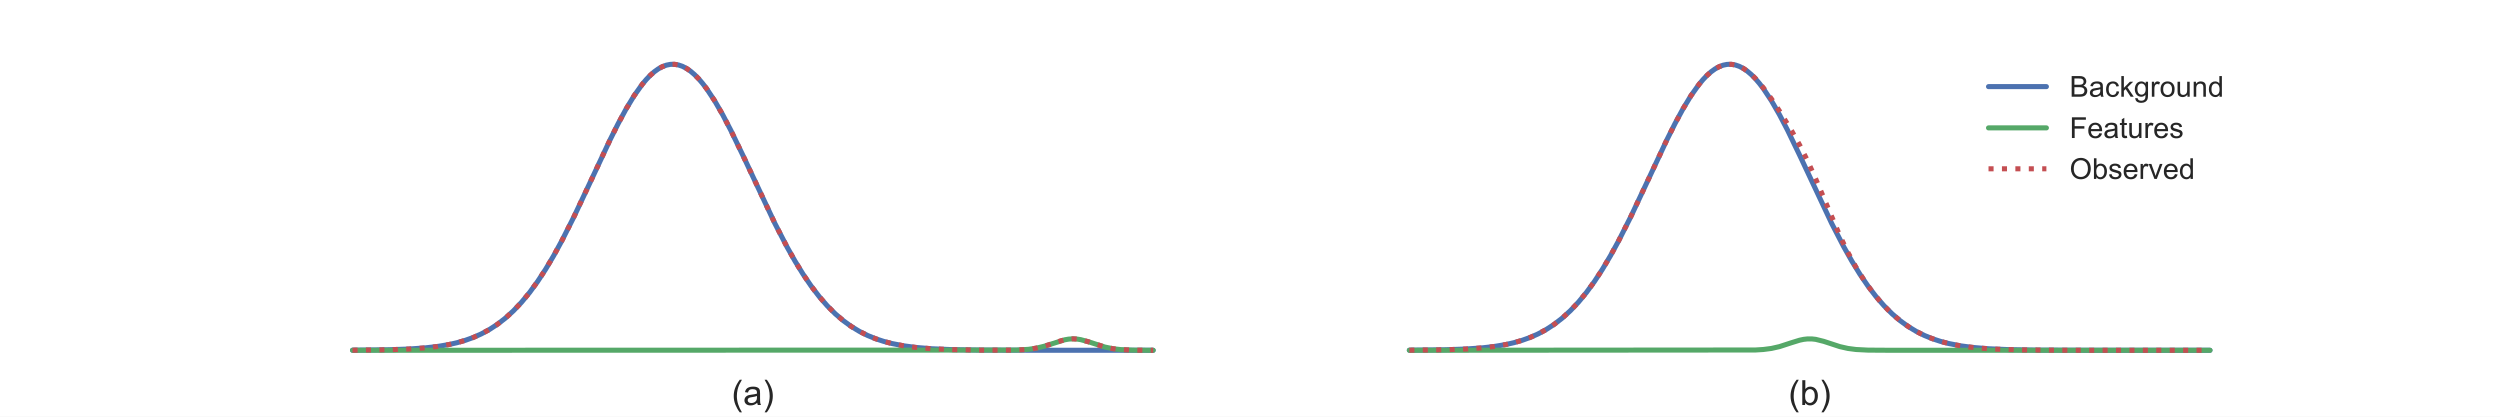
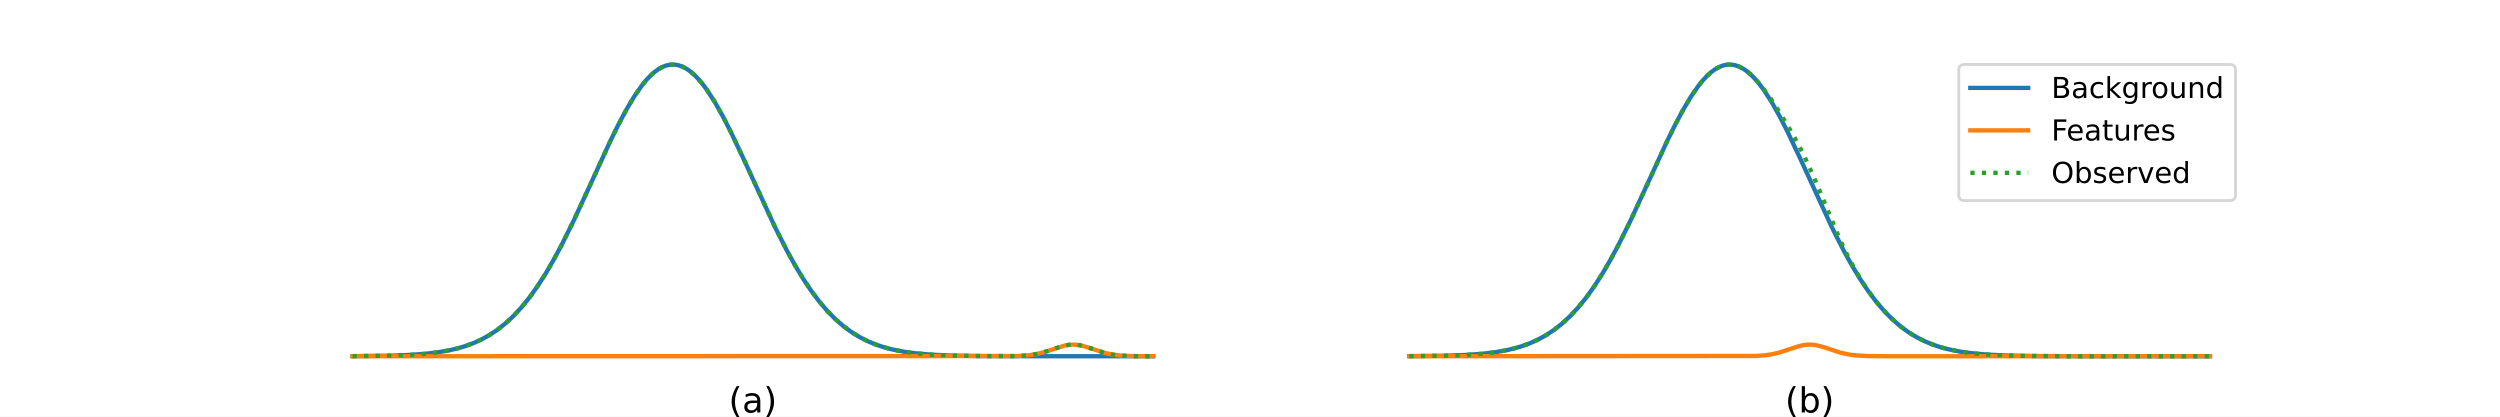
<svg xmlns="http://www.w3.org/2000/svg" xmlns:xlink="http://www.w3.org/1999/xlink" height="144pt" version="1.1" viewBox="0 0 864 144" width="864pt">
  <defs>
    <style type="text/css">*{stroke-linecap:butt;stroke-linejoin:round;}</style>
  </defs>
  <g id="figure_1">
    <g id="patch_1">
      <path d="M 0 144  L 864 144  L 864 0  L 0 0  z " style="fill:#ffffff;" />
    </g>
    <g id="axes_1">
      <g id="line2d_1">
-         <path clip-path="url(#pcf0401dedf)" d="M 121.835 121.025  L 134.349 120.875  L 141.301 120.626  L 146.862 120.237  L 151.034 119.764  L 155.205 119.063  L 157.986 118.43  L 160.767 117.63  L 163.547 116.632  L 166.328 115.401  L 169.109 113.9  L 171.89 112.091  L 174.671 109.939  L 177.452 107.408  L 180.232 104.47  L 183.013 101.103  L 185.794 97.292  L 188.575 93.039  L 191.356 88.356  L 194.137 83.275  L 198.308 75.014  L 203.87 63.207  L 210.822 48.354  L 213.603 42.79  L 216.383 37.648  L 219.164 33.061  L 221.945 29.155  L 223.336 27.492  L 224.726 26.04  L 226.116 24.808  L 227.507 23.806  L 228.897 23.042  L 230.288 22.521  L 231.678 22.247  L 233.069 22.222  L 234.459 22.446  L 235.849 22.918  L 237.24 23.634  L 238.63 24.589  L 240.021 25.775  L 241.411 27.184  L 242.802 28.806  L 244.192 30.628  L 246.973 34.821  L 249.754 39.645  L 252.534 44.973  L 256.706 53.607  L 267.829 77.282  L 272 85.353  L 274.781 90.279  L 277.562 94.793  L 280.343 98.87  L 283.124 102.502  L 285.905 105.696  L 288.685 108.468  L 291.466 110.844  L 294.247 112.854  L 297.028 114.535  L 299.809 115.924  L 302.59 117.057  L 305.371 117.972  L 308.151 118.702  L 312.323 119.515  L 316.494 120.071  L 322.056 120.532  L 329.008 120.832  L 338.741 120.996  L 359.597 121.056  L 398.529 121.058  L 398.529 121.058  " style="fill:none;stroke:#4c72b0;stroke-linecap:round;stroke-width:1.75;" />
+         <path clip-path="url(#pc050b703f4)" d="M 121.835 123.086  L 134.349 122.934  L 141.301 122.68  L 146.862 122.283  L 151.034 121.8  L 155.205 121.086  L 157.986 120.44  L 160.767 119.624  L 163.547 118.606  L 166.328 117.35  L 169.109 115.819  L 171.89 113.975  L 174.671 111.78  L 177.452 109.199  L 180.232 106.203  L 183.013 102.768  L 185.794 98.882  L 188.575 94.544  L 191.356 89.768  L 194.137 84.586  L 198.308 76.161  L 203.87 64.12  L 210.822 48.971  L 213.603 43.297  L 216.383 38.052  L 219.164 33.374  L 221.945 29.391  L 223.336 27.695  L 224.726 26.214  L 226.116 24.958  L 227.507 23.936  L 228.897 23.156  L 230.288 22.625  L 231.678 22.345  L 233.069 22.32  L 234.459 22.549  L 235.849 23.03  L 237.24 23.76  L 238.63 24.734  L 240.021 25.944  L 241.411 27.381  L 242.802 29.035  L 244.192 30.893  L 246.973 35.169  L 249.754 40.09  L 252.534 45.523  L 256.706 54.329  L 267.829 78.474  L 272 86.705  L 274.781 91.73  L 277.562 96.333  L 280.343 100.491  L 283.124 104.196  L 285.905 107.453  L 288.685 110.28  L 291.466 112.702  L 294.247 114.753  L 297.028 116.467  L 299.809 117.884  L 302.59 119.04  L 305.371 119.973  L 308.151 120.717  L 312.323 121.546  L 316.494 122.113  L 322.056 122.584  L 329.008 122.89  L 338.741 123.056  L 359.597 123.117  L 398.529 123.12  L 398.529 123.12  " style="fill:none;stroke:#1f77b4;stroke-linecap:square;stroke-width:1.5;" />
      </g>
      <g id="line2d_2">
-         <path clip-path="url(#pcf0401dedf)" d="M 121.835 121.058  L 351.255 120.987  L 355.426 120.73  L 358.207 120.316  L 360.987 119.63  L 367.94 117.441  L 369.33 117.199  L 370.72 117.105  L 372.111 117.168  L 373.501 117.382  L 376.282 118.15  L 381.844 119.937  L 384.625 120.512  L 387.406 120.832  L 391.577 121.014  L 398.529 121.057  L 398.529 121.057  " style="fill:none;stroke:#55a868;stroke-linecap:round;stroke-width:1.75;" />
+         <path clip-path="url(#pc050b703f4)" d="M 121.835 123.12  L 351.255 123.047  L 355.426 122.785  L 358.207 122.363  L 360.987 121.663  L 367.94 119.431  L 369.33 119.185  L 370.72 119.088  L 372.111 119.153  L 373.501 119.371  L 376.282 120.154  L 381.844 121.977  L 384.625 122.563  L 387.406 122.889  L 391.577 123.075  L 398.529 123.119  L 398.529 123.119  " style="fill:none;stroke:#ff7f0e;stroke-linecap:square;stroke-width:1.5;" />
      </g>
      <g id="line2d_3">
-         <path clip-path="url(#pcf0401dedf)" d="M 121.835 121.025  L 134.349 120.875  L 141.301 120.626  L 146.862 120.237  L 151.034 119.764  L 155.205 119.063  L 157.986 118.43  L 160.767 117.63  L 163.547 116.632  L 166.328 115.401  L 169.109 113.9  L 171.89 112.091  L 174.671 109.939  L 177.452 107.408  L 180.232 104.47  L 183.013 101.103  L 185.794 97.292  L 188.575 93.039  L 191.356 88.356  L 194.137 83.275  L 198.308 75.014  L 203.87 63.207  L 210.822 48.354  L 213.603 42.79  L 216.383 37.648  L 219.164 33.061  L 221.945 29.155  L 223.336 27.492  L 224.726 26.04  L 226.116 24.808  L 227.507 23.806  L 228.897 23.042  L 230.288 22.521  L 231.678 22.247  L 233.069 22.222  L 234.459 22.446  L 235.849 22.918  L 237.24 23.634  L 238.63 24.589  L 240.021 25.775  L 241.411 27.184  L 242.802 28.806  L 244.192 30.628  L 246.973 34.821  L 249.754 39.645  L 252.534 44.973  L 256.706 53.607  L 267.829 77.282  L 272 85.353  L 274.781 90.279  L 277.562 94.793  L 280.343 98.87  L 283.124 102.502  L 285.905 105.696  L 288.685 108.468  L 291.466 110.844  L 294.247 112.854  L 297.028 114.535  L 299.809 115.924  L 302.59 117.057  L 305.371 117.972  L 308.151 118.702  L 312.323 119.515  L 316.494 120.071  L 322.056 120.532  L 329.008 120.832  L 338.741 120.996  L 349.864 121.006  L 354.035 120.846  L 356.816 120.55  L 359.597 120.005  L 362.378 119.192  L 366.549 117.801  L 367.94 117.44  L 369.33 117.199  L 370.72 117.104  L 372.111 117.168  L 373.501 117.382  L 376.282 118.15  L 381.844 119.937  L 384.625 120.512  L 387.406 120.832  L 391.577 121.014  L 398.529 121.057  L 398.529 121.057  " style="fill:none;stroke:#c44e52;stroke-dasharray:1.75,2.888;stroke-dashoffset:0;stroke-width:1.75;" />
+         <path clip-path="url(#pc050b703f4)" d="M 121.835 123.086  L 134.349 122.934  L 141.301 122.68  L 146.862 122.283  L 151.034 121.8  L 155.205 121.086  L 157.986 120.44  L 160.767 119.624  L 163.547 118.606  L 166.328 117.35  L 169.109 115.819  L 171.89 113.975  L 174.671 111.78  L 177.452 109.199  L 180.232 106.203  L 183.013 102.768  L 185.794 98.882  L 188.575 94.544  L 191.356 89.768  L 194.137 84.586  L 198.308 76.161  L 203.87 64.12  L 210.822 48.971  L 213.603 43.297  L 216.383 38.052  L 219.164 33.374  L 221.945 29.391  L 223.336 27.695  L 224.726 26.214  L 226.116 24.958  L 227.507 23.936  L 228.897 23.156  L 230.288 22.625  L 231.678 22.345  L 233.069 22.32  L 234.459 22.549  L 235.849 23.03  L 237.24 23.76  L 238.63 24.734  L 240.021 25.944  L 241.411 27.381  L 242.802 29.035  L 244.192 30.893  L 246.973 35.169  L 249.754 40.09  L 252.534 45.523  L 256.706 54.329  L 267.829 78.474  L 272 86.705  L 274.781 91.73  L 277.562 96.333  L 280.343 100.491  L 283.124 104.196  L 285.905 107.453  L 288.685 110.28  L 291.466 112.702  L 294.247 114.753  L 297.028 116.467  L 299.809 117.884  L 302.59 119.04  L 305.371 119.973  L 308.151 120.717  L 312.323 121.546  L 316.494 122.113  L 322.056 122.584  L 329.008 122.89  L 338.741 123.056  L 349.864 123.067  L 354.035 122.904  L 356.816 122.602  L 359.597 122.046  L 362.378 121.217  L 366.549 119.798  L 367.94 119.43  L 369.33 119.184  L 370.72 119.088  L 372.111 119.152  L 373.501 119.371  L 376.282 120.154  L 381.844 121.977  L 384.625 122.563  L 387.406 122.889  L 391.577 123.075  L 398.529 123.119  L 398.529 123.119  " style="fill:none;stroke:#2ca02c;stroke-dasharray:1.5,2.475;stroke-dashoffset:0;stroke-width:1.5;" />
      </g>
      <g id="text_1">
-         <g style="fill:#262626;" transform="translate(252.8496 139.977)scale(0.12 -0.12)">
+         <g transform="translate(251.8231 142.5592)scale(0.12 -0.12)">
          <defs>
-             <path d="M 23.391 -21.047  Q 16.109 -11.859 11.078 0.438  Q 6.062 12.75 6.062 25.922  Q 6.062 37.547 9.812 48.188  Q 14.203 60.547 23.391 72.797  L 29.688 72.797  Q 23.781 62.641 21.875 58.297  Q 18.891 51.562 17.188 44.234  Q 15.094 35.109 15.094 25.875  Q 15.094 2.391 29.688 -21.047  z " id="ArialMT-40" />
-             <path d="M 40.438 6.391  Q 35.547 2.25 31.031 0.531  Q 26.516 -1.172 21.344 -1.172  Q 12.797 -1.172 8.203 3  Q 3.609 7.172 3.609 13.672  Q 3.609 17.484 5.344 20.625  Q 7.078 23.781 9.891 25.688  Q 12.703 27.594 16.219 28.562  Q 18.797 29.25 24.031 29.891  Q 34.672 31.156 39.703 32.906  Q 39.75 34.719 39.75 35.203  Q 39.75 40.578 37.25 42.781  Q 33.891 45.75 27.25 45.75  Q 21.047 45.75 18.094 43.578  Q 15.141 41.406 13.719 35.891  L 5.125 37.062  Q 6.297 42.578 8.984 45.969  Q 11.672 49.359 16.75 51.188  Q 21.828 53.031 28.516 53.031  Q 35.156 53.031 39.297 51.469  Q 43.453 49.906 45.406 47.531  Q 47.359 45.172 48.141 41.547  Q 48.578 39.312 48.578 33.453  L 48.578 21.734  Q 48.578 9.469 49.141 6.219  Q 49.703 2.984 51.375 0  L 42.188 0  Q 40.828 2.734 40.438 6.391  z M 39.703 26.031  Q 34.906 24.078 25.344 22.703  Q 19.922 21.922 17.672 20.938  Q 15.438 19.969 14.203 18.094  Q 12.984 16.219 12.984 13.922  Q 12.984 10.406 15.641 8.062  Q 18.312 5.719 23.438 5.719  Q 28.516 5.719 32.469 7.938  Q 36.422 10.156 38.281 14.016  Q 39.703 17 39.703 22.797  z " id="ArialMT-97" />
-             <path d="M 12.359 -21.047  L 6.062 -21.047  Q 20.656 2.391 20.656 25.875  Q 20.656 35.062 18.562 44.094  Q 16.891 51.422 13.922 58.156  Q 12.016 62.547 6.062 72.797  L 12.359 72.797  Q 21.531 60.547 25.922 48.188  Q 29.688 37.547 29.688 25.922  Q 29.688 12.75 24.625 0.438  Q 19.578 -11.859 12.359 -21.047  z " id="ArialMT-41" />
+             <path d="M 31 75.875  Q 24.469 64.656 21.281 53.656  Q 18.109 42.672 18.109 31.391  Q 18.109 20.125 21.312 9.062  Q 24.516 -2 31 -13.188  L 23.188 -13.188  Q 15.875 -1.703 12.234 9.375  Q 8.594 20.453 8.594 31.391  Q 8.594 42.281 12.203 53.312  Q 15.828 64.359 23.188 75.875  z " id="DejaVuSans-40" />
+             <path d="M 34.281 27.484  Q 23.391 27.484 19.188 25  Q 14.984 22.516 14.984 16.5  Q 14.984 11.719 18.141 8.906  Q 21.297 6.109 26.703 6.109  Q 34.188 6.109 38.703 11.406  Q 43.219 16.703 43.219 25.484  L 43.219 27.484  z M 52.203 31.203  L 52.203 0  L 43.219 0  L 43.219 8.297  Q 40.141 3.328 35.547 0.953  Q 30.953 -1.422 24.312 -1.422  Q 15.922 -1.422 10.953 3.297  Q 6 8.016 6 15.922  Q 6 25.141 12.172 29.828  Q 18.359 34.516 30.609 34.516  L 43.219 34.516  L 43.219 35.406  Q 43.219 41.609 39.141 45  Q 35.062 48.391 27.688 48.391  Q 23 48.391 18.547 47.266  Q 14.109 46.141 10.016 43.891  L 10.016 52.203  Q 14.938 54.109 19.578 55.047  Q 24.219 56 28.609 56  Q 40.484 56 46.344 49.844  Q 52.203 43.703 52.203 31.203  z " id="DejaVuSans-97" />
+             <path d="M 8.016 75.875  L 15.828 75.875  Q 23.141 64.359 26.781 53.312  Q 30.422 42.281 30.422 31.391  Q 30.422 20.453 26.781 9.375  Q 23.141 -1.703 15.828 -13.188  L 8.016 -13.188  Q 14.5 -2 17.703 9.062  Q 20.906 20.125 20.906 31.391  Q 20.906 42.672 17.703 53.656  Q 14.5 64.656 8.016 75.875  z " id="DejaVuSans-41" />
          </defs>
-           <use xlink:href="#ArialMT-40" />
-           <use x="33.301" xlink:href="#ArialMT-97" />
-           <use x="88.916" xlink:href="#ArialMT-41" />
+           <use xlink:href="#DejaVuSans-40" />
+           <use x="39.014" xlink:href="#DejaVuSans-97" />
+           <use x="100.293" xlink:href="#DejaVuSans-41" />
        </g>
      </g>
    </g>
    <g id="axes_2">
      <g id="line2d_4">
-         <path clip-path="url(#p7b17b01e83)" d="M 487.071 121.025  L 499.585 120.875  L 506.537 120.626  L 512.099 120.237  L 516.27 119.764  L 520.441 119.063  L 523.222 118.43  L 526.003 117.63  L 528.784 116.632  L 531.565 115.401  L 534.345 113.9  L 537.126 112.092  L 539.907 109.939  L 542.688 107.409  L 545.469 104.471  L 548.25 101.103  L 551.031 97.293  L 553.811 93.039  L 556.592 88.357  L 559.373 83.275  L 563.544 75.015  L 569.106 63.208  L 576.058 48.355  L 578.839 42.792  L 581.62 37.649  L 584.401 33.062  L 587.182 29.156  L 588.572 27.494  L 589.962 26.041  L 591.353 24.81  L 592.743 23.808  L 594.134 23.044  L 595.524 22.523  L 596.915 22.249  L 598.305 22.224  L 599.695 22.448  L 601.086 22.92  L 602.476 23.636  L 603.867 24.591  L 605.257 25.777  L 606.647 27.186  L 608.038 28.808  L 609.428 30.63  L 612.209 34.822  L 614.99 39.647  L 617.771 44.974  L 621.942 53.608  L 633.066 77.283  L 637.237 85.353  L 640.018 90.28  L 642.798 94.793  L 645.579 98.87  L 648.36 102.503  L 651.141 105.696  L 653.922 108.468  L 656.703 110.844  L 659.484 112.854  L 662.264 114.535  L 665.045 115.924  L 667.826 117.058  L 670.607 117.972  L 673.388 118.702  L 677.559 119.515  L 681.73 120.071  L 687.292 120.532  L 694.244 120.832  L 703.977 120.996  L 724.833 121.056  L 763.765 121.058  L 763.765 121.058  " style="fill:none;stroke:#4c72b0;stroke-linecap:round;stroke-width:1.75;" />
+         <path clip-path="url(#pa0f94a1e32)" d="M 487.071 123.086  L 499.585 122.934  L 506.537 122.68  L 512.099 122.283  L 516.27 121.8  L 520.441 121.086  L 523.222 120.44  L 526.003 119.624  L 528.784 118.606  L 531.565 117.35  L 534.345 115.82  L 537.126 113.975  L 539.907 111.78  L 542.688 109.199  L 545.469 106.203  L 548.25 102.768  L 551.031 98.882  L 553.811 94.545  L 556.592 89.769  L 559.373 84.586  L 563.544 76.162  L 569.106 64.121  L 576.058 48.972  L 578.839 43.299  L 581.62 38.054  L 584.401 33.376  L 587.182 29.392  L 588.572 27.697  L 589.962 26.215  L 591.353 24.959  L 592.743 23.938  L 594.134 23.158  L 595.524 22.627  L 596.915 22.347  L 598.305 22.322  L 599.695 22.551  L 601.086 23.032  L 602.476 23.762  L 603.867 24.736  L 605.257 25.946  L 606.647 27.383  L 608.038 29.037  L 609.428 30.895  L 612.209 35.171  L 614.99 40.091  L 617.771 45.524  L 621.942 54.33  L 633.066 78.475  L 637.237 86.706  L 640.018 91.73  L 642.798 96.333  L 645.579 100.491  L 648.36 104.196  L 651.141 107.453  L 653.922 110.28  L 656.703 112.703  L 659.484 114.753  L 662.264 116.467  L 665.045 117.884  L 667.826 119.04  L 670.607 119.973  L 673.388 120.717  L 677.559 121.546  L 681.73 122.113  L 687.292 122.584  L 694.244 122.89  L 703.977 123.056  L 724.833 123.117  L 763.765 123.12  L 763.765 123.12  " style="fill:none;stroke:#1f77b4;stroke-linecap:square;stroke-width:1.5;" />
      </g>
      <g id="line2d_5">
-         <path clip-path="url(#p7b17b01e83)" d="M 487.071 121.058  L 606.647 120.959  L 609.428 120.785  L 612.209 120.42  L 614.99 119.789  L 619.161 118.432  L 621.942 117.573  L 623.333 117.28  L 624.723 117.124  L 626.113 117.124  L 627.504 117.28  L 630.285 117.971  L 635.846 119.789  L 638.627 120.42  L 641.408 120.785  L 645.579 121.002  L 653.922 121.057  L 763.765 121.058  L 763.765 121.058  " style="fill:none;stroke:#55a868;stroke-linecap:round;stroke-width:1.75;" />
+         <path clip-path="url(#pa0f94a1e32)" d="M 487.071 123.12  L 606.647 123.018  L 609.428 122.841  L 612.209 122.469  L 614.99 121.826  L 619.161 120.441  L 621.942 119.566  L 623.333 119.266  L 624.723 119.108  L 626.113 119.108  L 627.504 119.266  L 630.285 119.971  L 635.846 121.826  L 638.627 122.469  L 641.408 122.841  L 645.579 123.062  L 653.922 123.119  L 763.765 123.12  L 763.765 123.12  " style="fill:none;stroke:#ff7f0e;stroke-linecap:square;stroke-width:1.5;" />
      </g>
      <g id="line2d_6">
-         <path clip-path="url(#p7b17b01e83)" d="M 487.071 121.025  L 499.585 120.875  L 506.537 120.626  L 512.099 120.237  L 516.27 119.764  L 520.441 119.063  L 523.222 118.43  L 526.003 117.63  L 528.784 116.632  L 531.565 115.401  L 534.345 113.9  L 537.126 112.092  L 539.907 109.939  L 542.688 107.409  L 545.469 104.471  L 548.25 101.103  L 551.031 97.293  L 553.811 93.039  L 556.592 88.357  L 559.373 83.275  L 563.544 75.015  L 569.106 63.208  L 576.058 48.355  L 578.839 42.792  L 581.62 37.649  L 584.401 33.062  L 587.182 29.156  L 588.572 27.494  L 589.962 26.041  L 591.353 24.81  L 592.743 23.808  L 594.134 23.044  L 595.524 22.522  L 596.915 22.248  L 598.305 22.222  L 599.695 22.444  L 601.086 22.912  L 602.476 23.62  L 603.867 24.56  L 605.257 25.72  L 606.647 27.087  L 609.428 30.356  L 612.209 34.184  L 614.99 38.378  L 619.161 45.157  L 621.942 50.123  L 624.723 55.659  L 627.504 61.832  L 635.846 81.478  L 638.627 87.227  L 641.408 92.317  L 644.189 96.788  L 646.97 100.711  L 649.751 104.146  L 652.531 107.132  L 655.312 109.703  L 658.093 111.892  L 660.874 113.734  L 663.655 115.264  L 666.436 116.52  L 669.217 117.54  L 671.997 118.358  L 676.169 119.277  L 680.34 119.909  L 684.511 120.334  L 690.073 120.68  L 698.415 120.926  L 712.32 121.039  L 762.375 121.058  L 763.765 121.058  L 763.765 121.058  " style="fill:none;stroke:#c44e52;stroke-dasharray:1.75,2.888;stroke-dashoffset:0;stroke-width:1.75;" />
+         <path clip-path="url(#pa0f94a1e32)" d="M 487.071 123.086  L 499.585 122.934  L 506.537 122.68  L 512.099 122.283  L 516.27 121.8  L 520.441 121.086  L 523.222 120.44  L 526.003 119.624  L 528.784 118.606  L 531.565 117.35  L 534.345 115.82  L 537.126 113.975  L 539.907 111.78  L 542.688 109.199  L 545.469 106.203  L 548.25 102.768  L 551.031 98.882  L 553.811 94.545  L 556.592 89.769  L 559.373 84.586  L 563.544 76.162  L 569.106 64.121  L 576.058 48.972  L 578.839 43.299  L 581.62 38.054  L 584.401 33.376  L 587.182 29.392  L 588.572 27.697  L 589.962 26.215  L 591.353 24.959  L 592.743 23.938  L 594.134 23.158  L 595.524 22.626  L 596.915 22.346  L 598.305 22.32  L 599.695 22.547  L 601.086 23.024  L 602.476 23.746  L 603.867 24.705  L 605.257 25.888  L 606.647 27.281  L 609.428 30.616  L 612.209 34.519  L 614.99 38.797  L 619.161 45.711  L 621.942 50.776  L 624.723 56.422  L 627.504 62.718  L 635.846 82.753  L 638.627 88.617  L 641.408 93.808  L 644.189 98.367  L 646.97 102.369  L 649.751 105.871  L 652.531 108.917  L 655.312 111.54  L 658.093 113.772  L 660.874 115.65  L 663.655 117.21  L 666.436 118.492  L 669.217 119.532  L 671.997 120.366  L 676.169 121.303  L 680.34 121.948  L 684.511 122.381  L 690.073 122.735  L 698.415 122.985  L 712.32 123.101  L 762.375 123.12  L 763.765 123.12  L 763.765 123.12  " style="fill:none;stroke:#2ca02c;stroke-dasharray:1.5,2.475;stroke-dashoffset:0;stroke-width:1.5;" />
      </g>
      <g id="text_2">
-         <g style="fill:#262626;" transform="translate(618.086 139.977)scale(0.12 -0.12)">
+         <g transform="translate(616.9272 142.5592)scale(0.12 -0.12)">
          <defs>
-             <path d="M 14.703 0  L 6.547 0  L 6.547 71.578  L 15.328 71.578  L 15.328 46.047  Q 20.906 53.031 29.547 53.031  Q 34.328 53.031 38.594 51.094  Q 42.875 49.172 45.625 45.672  Q 48.391 42.188 49.953 37.25  Q 51.516 32.328 51.516 26.703  Q 51.516 13.375 44.922 6.094  Q 38.328 -1.172 29.109 -1.172  Q 19.922 -1.172 14.703 6.5  z M 14.594 26.312  Q 14.594 17 17.141 12.844  Q 21.297 6.062 28.375 6.062  Q 34.125 6.062 38.328 11.062  Q 42.531 16.062 42.531 25.984  Q 42.531 36.141 38.5 40.969  Q 34.469 45.797 28.766 45.797  Q 23 45.797 18.797 40.797  Q 14.594 35.797 14.594 26.312  z " id="ArialMT-98" />
+             <path d="M 48.688 27.297  Q 48.688 37.203 44.609 42.844  Q 40.531 48.484 33.406 48.484  Q 26.266 48.484 22.188 42.844  Q 18.109 37.203 18.109 27.297  Q 18.109 17.391 22.188 11.75  Q 26.266 6.109 33.406 6.109  Q 40.531 6.109 44.609 11.75  Q 48.688 17.391 48.688 27.297  z M 18.109 46.391  Q 20.953 51.266 25.266 53.625  Q 29.594 56 35.594 56  Q 45.562 56 51.781 48.094  Q 58.016 40.188 58.016 27.297  Q 58.016 14.406 51.781 6.484  Q 45.562 -1.422 35.594 -1.422  Q 29.594 -1.422 25.266 0.953  Q 20.953 3.328 18.109 8.203  L 18.109 0  L 9.078 0  L 9.078 75.984  L 18.109 75.984  z " id="DejaVuSans-98" />
          </defs>
-           <use xlink:href="#ArialMT-40" />
-           <use x="33.301" xlink:href="#ArialMT-98" />
-           <use x="88.916" xlink:href="#ArialMT-41" />
+           <use xlink:href="#DejaVuSans-40" />
+           <use x="39.014" xlink:href="#DejaVuSans-98" />
+           <use x="102.49" xlink:href="#DejaVuSans-41" />
        </g>
      </g>
      <g id="legend_1">
+         <g id="patch_2">
+           <path d="M 678.945 69.314  L 770.6 69.314  Q 772.6 69.314 772.6 67.314  L 772.6 24.28  Q 772.6 22.28 770.6 22.28  L 678.945 22.28  Q 676.945 22.28 676.945 24.28  L 676.945 67.314  Q 676.945 69.314 678.945 69.314  z " style="fill:#ffffff;opacity:0.8;stroke:#cccccc;stroke-linejoin:miter;" />
+         </g>
        <g id="line2d_7">
-           <path d="M 687.234 29.938  L 707.234 29.938  " style="fill:none;stroke:#4c72b0;stroke-linecap:round;stroke-width:1.75;" />
+           <path d="M 680.945 30.378  L 700.945 30.378  " style="fill:none;stroke:#1f77b4;stroke-linecap:square;stroke-width:1.5;" />
        </g>
        <g id="line2d_8" />
        <g id="text_3">
-           <g style="fill:#262626;" transform="translate(715.2344 33.43781)scale(0.1 -0.1)">
+           <g transform="translate(708.9453 33.87844)scale(0.1 -0.1)">
            <defs>
-               <path d="M 7.328 0  L 7.328 71.578  L 34.188 71.578  Q 42.391 71.578 47.344 69.406  Q 52.297 67.234 55.094 62.719  Q 57.906 58.203 57.906 53.266  Q 57.906 48.688 55.422 44.625  Q 52.938 40.578 47.906 38.094  Q 54.391 36.188 57.875 31.594  Q 61.375 27 61.375 20.75  Q 61.375 15.719 59.25 11.391  Q 57.125 7.078 54 4.734  Q 50.875 2.391 46.156 1.188  Q 41.453 0 34.625 0  z M 16.797 41.5  L 32.281 41.5  Q 38.578 41.5 41.312 42.328  Q 44.922 43.406 46.75 45.891  Q 48.578 48.391 48.578 52.156  Q 48.578 55.719 46.875 58.422  Q 45.172 61.141 41.984 62.141  Q 38.812 63.141 31.109 63.141  L 16.797 63.141  z M 16.797 8.453  L 34.625 8.453  Q 39.203 8.453 41.062 8.797  Q 44.344 9.375 46.531 10.734  Q 48.734 12.109 50.141 14.719  Q 51.562 17.328 51.562 20.75  Q 51.562 24.75 49.516 27.703  Q 47.469 30.672 43.828 31.859  Q 40.188 33.062 33.344 33.062  L 16.797 33.062  z " id="ArialMT-66" />
-               <path d="M 40.438 19  L 49.078 17.875  Q 47.656 8.938 41.812 3.875  Q 35.984 -1.172 27.484 -1.172  Q 16.844 -1.172 10.375 5.781  Q 3.906 12.75 3.906 25.734  Q 3.906 34.125 6.688 40.422  Q 9.469 46.734 15.156 49.875  Q 20.844 53.031 27.547 53.031  Q 35.984 53.031 41.359 48.75  Q 46.734 44.484 48.25 36.625  L 39.703 35.297  Q 38.484 40.531 35.375 43.156  Q 32.281 45.797 27.875 45.797  Q 21.234 45.797 17.078 41.031  Q 12.938 36.281 12.938 25.984  Q 12.938 15.531 16.938 10.797  Q 20.953 6.062 27.391 6.062  Q 32.562 6.062 36.031 9.234  Q 39.5 12.406 40.438 19  z " id="ArialMT-99" />
-               <path d="M 6.641 0  L 6.641 71.578  L 15.438 71.578  L 15.438 30.766  L 36.234 51.859  L 47.609 51.859  L 27.781 32.625  L 49.609 0  L 38.766 0  L 21.625 26.516  L 15.438 20.562  L 15.438 0  z " id="ArialMT-107" />
-               <path d="M 4.984 -4.297  L 13.531 -5.562  Q 14.062 -9.516 16.5 -11.328  Q 19.781 -13.766 25.438 -13.766  Q 31.547 -13.766 34.859 -11.328  Q 38.188 -8.891 39.359 -4.5  Q 40.047 -1.812 39.984 6.781  Q 34.234 0 25.641 0  Q 14.938 0 9.078 7.719  Q 3.219 15.438 3.219 26.219  Q 3.219 33.641 5.906 39.906  Q 8.594 46.188 13.688 49.609  Q 18.797 53.031 25.688 53.031  Q 34.859 53.031 40.828 45.609  L 40.828 51.859  L 48.922 51.859  L 48.922 7.031  Q 48.922 -5.078 46.453 -10.125  Q 44 -15.188 38.641 -18.109  Q 33.297 -21.047 25.484 -21.047  Q 16.219 -21.047 10.5 -16.875  Q 4.781 -12.703 4.984 -4.297  z M 12.25 26.859  Q 12.25 16.656 16.297 11.969  Q 20.359 7.281 26.469 7.281  Q 32.516 7.281 36.609 11.938  Q 40.719 16.609 40.719 26.562  Q 40.719 36.078 36.5 40.906  Q 32.281 45.75 26.312 45.75  Q 20.453 45.75 16.344 40.984  Q 12.25 36.234 12.25 26.859  z " id="ArialMT-103" />
-               <path d="M 6.5 0  L 6.5 51.859  L 14.406 51.859  L 14.406 44  Q 17.438 49.516 20 51.266  Q 22.562 53.031 25.641 53.031  Q 30.078 53.031 34.672 50.203  L 31.641 42.047  Q 28.422 43.953 25.203 43.953  Q 22.312 43.953 20.016 42.219  Q 17.719 40.484 16.75 37.406  Q 15.281 32.719 15.281 27.156  L 15.281 0  z " id="ArialMT-114" />
-               <path d="M 3.328 25.922  Q 3.328 40.328 11.328 47.266  Q 18.016 53.031 27.641 53.031  Q 38.328 53.031 45.109 46.016  Q 51.906 39.016 51.906 26.656  Q 51.906 16.656 48.906 10.906  Q 45.906 5.172 40.156 2  Q 34.422 -1.172 27.641 -1.172  Q 16.75 -1.172 10.031 5.812  Q 3.328 12.797 3.328 25.922  z M 12.359 25.922  Q 12.359 15.969 16.703 11.016  Q 21.047 6.062 27.641 6.062  Q 34.188 6.062 38.531 11.031  Q 42.875 16.016 42.875 26.219  Q 42.875 35.844 38.5 40.797  Q 34.125 45.75 27.641 45.75  Q 21.047 45.75 16.703 40.812  Q 12.359 35.891 12.359 25.922  z " id="ArialMT-111" />
-               <path d="M 40.578 0  L 40.578 7.625  Q 34.516 -1.172 24.125 -1.172  Q 19.531 -1.172 15.547 0.578  Q 11.578 2.344 9.641 5  Q 7.719 7.672 6.938 11.531  Q 6.391 14.109 6.391 19.734  L 6.391 51.859  L 15.188 51.859  L 15.188 23.094  Q 15.188 16.219 15.719 13.812  Q 16.547 10.359 19.234 8.375  Q 21.922 6.391 25.875 6.391  Q 29.828 6.391 33.297 8.422  Q 36.766 10.453 38.203 13.938  Q 39.656 17.438 39.656 24.078  L 39.656 51.859  L 48.438 51.859  L 48.438 0  z " id="ArialMT-117" />
-               <path d="M 6.594 0  L 6.594 51.859  L 14.5 51.859  L 14.5 44.484  Q 20.219 53.031 31 53.031  Q 35.688 53.031 39.625 51.344  Q 43.562 49.656 45.516 46.922  Q 47.469 44.188 48.25 40.438  Q 48.734 37.984 48.734 31.891  L 48.734 0  L 39.938 0  L 39.938 31.547  Q 39.938 36.922 38.906 39.578  Q 37.891 42.234 35.281 43.812  Q 32.672 45.406 29.156 45.406  Q 23.531 45.406 19.453 41.844  Q 15.375 38.281 15.375 28.328  L 15.375 0  z " id="ArialMT-110" />
-               <path d="M 40.234 0  L 40.234 6.547  Q 35.297 -1.172 25.734 -1.172  Q 19.531 -1.172 14.328 2.25  Q 9.125 5.672 6.266 11.797  Q 3.422 17.922 3.422 25.875  Q 3.422 33.641 6 39.969  Q 8.594 46.297 13.766 49.656  Q 18.953 53.031 25.344 53.031  Q 30.031 53.031 33.688 51.047  Q 37.359 49.078 39.656 45.906  L 39.656 71.578  L 48.391 71.578  L 48.391 0  z M 12.453 25.875  Q 12.453 15.922 16.641 10.984  Q 20.844 6.062 26.562 6.062  Q 32.328 6.062 36.344 10.766  Q 40.375 15.484 40.375 25.141  Q 40.375 35.797 36.266 40.766  Q 32.172 45.75 26.172 45.75  Q 20.312 45.75 16.375 40.969  Q 12.453 36.188 12.453 25.875  z " id="ArialMT-100" />
+               <path d="M 19.672 34.812  L 19.672 8.109  L 35.5 8.109  Q 43.453 8.109 47.281 11.406  Q 51.125 14.703 51.125 21.484  Q 51.125 28.328 47.281 31.562  Q 43.453 34.812 35.5 34.812  z M 19.672 64.797  L 19.672 42.828  L 34.281 42.828  Q 41.5 42.828 45.031 45.531  Q 48.578 48.25 48.578 53.812  Q 48.578 59.328 45.031 62.062  Q 41.5 64.797 34.281 64.797  z M 9.812 72.906  L 35.016 72.906  Q 46.297 72.906 52.391 68.219  Q 58.5 63.531 58.5 54.891  Q 58.5 48.188 55.375 44.234  Q 52.25 40.281 46.188 39.312  Q 53.469 37.75 57.5 32.781  Q 61.531 27.828 61.531 20.406  Q 61.531 10.641 54.891 5.312  Q 48.25 0 35.984 0  L 9.812 0  z " id="DejaVuSans-66" />
+               <path d="M 48.781 52.594  L 48.781 44.188  Q 44.969 46.297 41.141 47.344  Q 37.312 48.391 33.406 48.391  Q 24.656 48.391 19.812 42.844  Q 14.984 37.312 14.984 27.297  Q 14.984 17.281 19.812 11.734  Q 24.656 6.203 33.406 6.203  Q 37.312 6.203 41.141 7.25  Q 44.969 8.297 48.781 10.406  L 48.781 2.094  Q 45.016 0.344 40.984 -0.531  Q 36.969 -1.422 32.422 -1.422  Q 20.062 -1.422 12.781 6.344  Q 5.516 14.109 5.516 27.297  Q 5.516 40.672 12.859 48.328  Q 20.219 56 33.016 56  Q 37.156 56 41.109 55.141  Q 45.062 54.297 48.781 52.594  z " id="DejaVuSans-99" />
+               <path d="M 9.078 75.984  L 18.109 75.984  L 18.109 31.109  L 44.922 54.688  L 56.391 54.688  L 27.391 29.109  L 57.625 0  L 45.906 0  L 18.109 26.703  L 18.109 0  L 9.078 0  z " id="DejaVuSans-107" />
+               <path d="M 45.406 27.984  Q 45.406 37.75 41.375 43.109  Q 37.359 48.484 30.078 48.484  Q 22.859 48.484 18.828 43.109  Q 14.797 37.75 14.797 27.984  Q 14.797 18.266 18.828 12.891  Q 22.859 7.516 30.078 7.516  Q 37.359 7.516 41.375 12.891  Q 45.406 18.266 45.406 27.984  z M 54.391 6.781  Q 54.391 -7.172 48.188 -13.984  Q 42 -20.797 29.203 -20.797  Q 24.469 -20.797 20.266 -20.094  Q 16.062 -19.391 12.109 -17.922  L 12.109 -9.188  Q 16.062 -11.328 19.922 -12.344  Q 23.781 -13.375 27.781 -13.375  Q 36.625 -13.375 41.016 -8.766  Q 45.406 -4.156 45.406 5.172  L 45.406 9.625  Q 42.625 4.781 38.281 2.391  Q 33.938 0 27.875 0  Q 17.828 0 11.672 7.656  Q 5.516 15.328 5.516 27.984  Q 5.516 40.672 11.672 48.328  Q 17.828 56 27.875 56  Q 33.938 56 38.281 53.609  Q 42.625 51.219 45.406 46.391  L 45.406 54.688  L 54.391 54.688  z " id="DejaVuSans-103" />
+               <path d="M 41.109 46.297  Q 39.594 47.172 37.812 47.578  Q 36.031 48 33.891 48  Q 26.266 48 22.188 43.047  Q 18.109 38.094 18.109 28.812  L 18.109 0  L 9.078 0  L 9.078 54.688  L 18.109 54.688  L 18.109 46.188  Q 20.953 51.172 25.484 53.578  Q 30.031 56 36.531 56  Q 37.453 56 38.578 55.875  Q 39.703 55.766 41.062 55.516  z " id="DejaVuSans-114" />
+               <path d="M 30.609 48.391  Q 23.391 48.391 19.188 42.75  Q 14.984 37.109 14.984 27.297  Q 14.984 17.484 19.156 11.844  Q 23.344 6.203 30.609 6.203  Q 37.797 6.203 41.984 11.859  Q 46.188 17.531 46.188 27.297  Q 46.188 37.016 41.984 42.703  Q 37.797 48.391 30.609 48.391  z M 30.609 56  Q 42.328 56 49.016 48.375  Q 55.719 40.766 55.719 27.297  Q 55.719 13.875 49.016 6.219  Q 42.328 -1.422 30.609 -1.422  Q 18.844 -1.422 12.172 6.219  Q 5.516 13.875 5.516 27.297  Q 5.516 40.766 12.172 48.375  Q 18.844 56 30.609 56  z " id="DejaVuSans-111" />
+               <path d="M 8.5 21.578  L 8.5 54.688  L 17.484 54.688  L 17.484 21.922  Q 17.484 14.156 20.5 10.266  Q 23.531 6.391 29.594 6.391  Q 36.859 6.391 41.078 11.031  Q 45.312 15.672 45.312 23.688  L 45.312 54.688  L 54.297 54.688  L 54.297 0  L 45.312 0  L 45.312 8.406  Q 42.047 3.422 37.719 1  Q 33.406 -1.422 27.688 -1.422  Q 18.266 -1.422 13.375 4.438  Q 8.5 10.297 8.5 21.578  z M 31.109 56  z " id="DejaVuSans-117" />
+               <path d="M 54.891 33.016  L 54.891 0  L 45.906 0  L 45.906 32.719  Q 45.906 40.484 42.875 44.328  Q 39.844 48.188 33.797 48.188  Q 26.516 48.188 22.312 43.547  Q 18.109 38.922 18.109 30.906  L 18.109 0  L 9.078 0  L 9.078 54.688  L 18.109 54.688  L 18.109 46.188  Q 21.344 51.125 25.703 53.562  Q 30.078 56 35.797 56  Q 45.219 56 50.047 50.172  Q 54.891 44.344 54.891 33.016  z " id="DejaVuSans-110" />
+               <path d="M 45.406 46.391  L 45.406 75.984  L 54.391 75.984  L 54.391 0  L 45.406 0  L 45.406 8.203  Q 42.578 3.328 38.25 0.953  Q 33.938 -1.422 27.875 -1.422  Q 17.969 -1.422 11.734 6.484  Q 5.516 14.406 5.516 27.297  Q 5.516 40.188 11.734 48.094  Q 17.969 56 27.875 56  Q 33.938 56 38.25 53.625  Q 42.578 51.266 45.406 46.391  z M 14.797 27.297  Q 14.797 17.391 18.875 11.75  Q 22.953 6.109 30.078 6.109  Q 37.203 6.109 41.297 11.75  Q 45.406 17.391 45.406 27.297  Q 45.406 37.203 41.297 42.844  Q 37.203 48.484 30.078 48.484  Q 22.953 48.484 18.875 42.844  Q 14.797 37.203 14.797 27.297  z " id="DejaVuSans-100" />
            </defs>
-             <use xlink:href="#ArialMT-66" />
-             <use x="66.699" xlink:href="#ArialMT-97" />
-             <use x="122.314" xlink:href="#ArialMT-99" />
-             <use x="172.314" xlink:href="#ArialMT-107" />
-             <use x="222.314" xlink:href="#ArialMT-103" />
-             <use x="277.93" xlink:href="#ArialMT-114" />
-             <use x="311.23" xlink:href="#ArialMT-111" />
-             <use x="366.846" xlink:href="#ArialMT-117" />
-             <use x="422.461" xlink:href="#ArialMT-110" />
-             <use x="478.076" xlink:href="#ArialMT-100" />
+             <use xlink:href="#DejaVuSans-66" />
+             <use x="68.604" xlink:href="#DejaVuSans-97" />
+             <use x="129.883" xlink:href="#DejaVuSans-99" />
+             <use x="184.863" xlink:href="#DejaVuSans-107" />
+             <use x="242.773" xlink:href="#DejaVuSans-103" />
+             <use x="306.25" xlink:href="#DejaVuSans-114" />
+             <use x="345.113" xlink:href="#DejaVuSans-111" />
+             <use x="406.295" xlink:href="#DejaVuSans-117" />
+             <use x="469.674" xlink:href="#DejaVuSans-110" />
+             <use x="533.053" xlink:href="#DejaVuSans-100" />
          </g>
        </g>
        <g id="line2d_9">
-           <path d="M 687.234 44.2  L 707.234 44.2  " style="fill:none;stroke:#55a868;stroke-linecap:round;stroke-width:1.75;" />
+           <path d="M 680.945 45.057  L 700.945 45.057  " style="fill:none;stroke:#ff7f0e;stroke-linecap:square;stroke-width:1.5;" />
        </g>
        <g id="line2d_10" />
        <g id="text_4">
-           <g style="fill:#262626;" transform="translate(715.2344 47.70031)scale(0.1 -0.1)">
+           <g transform="translate(708.9453 48.55656)scale(0.1 -0.1)">
            <defs>
-               <path d="M 8.203 0  L 8.203 71.578  L 56.5 71.578  L 56.5 63.141  L 17.672 63.141  L 17.672 40.969  L 51.266 40.969  L 51.266 32.516  L 17.672 32.516  L 17.672 0  z " id="ArialMT-70" />
-               <path d="M 42.094 16.703  L 51.172 15.578  Q 49.031 7.625 43.219 3.219  Q 37.406 -1.172 28.375 -1.172  Q 17 -1.172 10.328 5.828  Q 3.656 12.844 3.656 25.484  Q 3.656 38.578 10.391 45.797  Q 17.141 53.031 27.875 53.031  Q 38.281 53.031 44.875 45.953  Q 51.469 38.875 51.469 26.031  Q 51.469 25.25 51.422 23.688  L 12.75 23.688  Q 13.234 15.141 17.578 10.594  Q 21.922 6.062 28.422 6.062  Q 33.25 6.062 36.672 8.594  Q 40.094 11.141 42.094 16.703  z M 13.234 30.906  L 42.188 30.906  Q 41.609 37.453 38.875 40.719  Q 34.672 45.797 27.984 45.797  Q 21.922 45.797 17.797 41.75  Q 13.672 37.703 13.234 30.906  z " id="ArialMT-101" />
-               <path d="M 25.781 7.859  L 27.047 0.094  Q 23.344 -0.688 20.406 -0.688  Q 15.625 -0.688 12.984 0.828  Q 10.359 2.344 9.281 4.812  Q 8.203 7.281 8.203 15.188  L 8.203 45.016  L 1.766 45.016  L 1.766 51.859  L 8.203 51.859  L 8.203 64.703  L 16.938 69.969  L 16.938 51.859  L 25.781 51.859  L 25.781 45.016  L 16.938 45.016  L 16.938 14.703  Q 16.938 10.938 17.406 9.859  Q 17.875 8.797 18.922 8.156  Q 19.969 7.516 21.922 7.516  Q 23.391 7.516 25.781 7.859  z " id="ArialMT-116" />
-               <path d="M 3.078 15.484  L 11.766 16.844  Q 12.5 11.625 15.844 8.844  Q 19.188 6.062 25.203 6.062  Q 31.25 6.062 34.172 8.516  Q 37.109 10.984 37.109 14.312  Q 37.109 17.281 34.516 19  Q 32.719 20.172 25.531 21.969  Q 15.875 24.422 12.141 26.203  Q 8.406 27.984 6.469 31.125  Q 4.547 34.281 4.547 38.094  Q 4.547 41.547 6.125 44.5  Q 7.719 47.469 10.453 49.422  Q 12.5 50.922 16.031 51.969  Q 19.578 53.031 23.641 53.031  Q 29.734 53.031 34.344 51.266  Q 38.969 49.516 41.156 46.5  Q 43.359 43.5 44.188 38.484  L 35.594 37.312  Q 35.016 41.312 32.203 43.547  Q 29.391 45.797 24.266 45.797  Q 18.219 45.797 15.625 43.797  Q 13.031 41.797 13.031 39.109  Q 13.031 37.406 14.109 36.031  Q 15.188 34.625 17.484 33.688  Q 18.797 33.203 25.25 31.453  Q 34.578 28.953 38.25 27.359  Q 41.938 25.781 44.031 22.75  Q 46.141 19.734 46.141 15.234  Q 46.141 10.844 43.578 6.953  Q 41.016 3.078 36.172 0.953  Q 31.344 -1.172 25.25 -1.172  Q 15.141 -1.172 9.844 3.031  Q 4.547 7.234 3.078 15.484  z " id="ArialMT-115" />
+               <path d="M 9.812 72.906  L 51.703 72.906  L 51.703 64.594  L 19.672 64.594  L 19.672 43.109  L 48.578 43.109  L 48.578 34.812  L 19.672 34.812  L 19.672 0  L 9.812 0  z " id="DejaVuSans-70" />
+               <path d="M 56.203 29.594  L 56.203 25.203  L 14.891 25.203  Q 15.484 15.922 20.484 11.062  Q 25.484 6.203 34.422 6.203  Q 39.594 6.203 44.453 7.469  Q 49.312 8.734 54.109 11.281  L 54.109 2.781  Q 49.266 0.734 44.188 -0.344  Q 39.109 -1.422 33.891 -1.422  Q 20.797 -1.422 13.156 6.188  Q 5.516 13.812 5.516 26.812  Q 5.516 40.234 12.766 48.109  Q 20.016 56 32.328 56  Q 43.359 56 49.781 48.891  Q 56.203 41.797 56.203 29.594  z M 47.219 32.234  Q 47.125 39.594 43.094 43.984  Q 39.062 48.391 32.422 48.391  Q 24.906 48.391 20.391 44.141  Q 15.875 39.891 15.188 32.172  z " id="DejaVuSans-101" />
+               <path d="M 18.312 70.219  L 18.312 54.688  L 36.812 54.688  L 36.812 47.703  L 18.312 47.703  L 18.312 18.016  Q 18.312 11.328 20.141 9.422  Q 21.969 7.516 27.594 7.516  L 36.812 7.516  L 36.812 0  L 27.594 0  Q 17.188 0 13.234 3.875  Q 9.281 7.766 9.281 18.016  L 9.281 47.703  L 2.688 47.703  L 2.688 54.688  L 9.281 54.688  L 9.281 70.219  z " id="DejaVuSans-116" />
+               <path d="M 44.281 53.078  L 44.281 44.578  Q 40.484 46.531 36.375 47.5  Q 32.281 48.484 27.875 48.484  Q 21.188 48.484 17.844 46.438  Q 14.5 44.391 14.5 40.281  Q 14.5 37.156 16.891 35.375  Q 19.281 33.594 26.516 31.984  L 29.594 31.297  Q 39.156 29.25 43.188 25.516  Q 47.219 21.781 47.219 15.094  Q 47.219 7.469 41.188 3.016  Q 35.156 -1.422 24.609 -1.422  Q 20.219 -1.422 15.453 -0.562  Q 10.688 0.297 5.422 2  L 5.422 11.281  Q 10.406 8.688 15.234 7.391  Q 20.062 6.109 24.812 6.109  Q 31.156 6.109 34.562 8.281  Q 37.984 10.453 37.984 14.406  Q 37.984 18.062 35.516 20.016  Q 33.062 21.969 24.703 23.781  L 21.578 24.516  Q 13.234 26.266 9.516 29.906  Q 5.812 33.547 5.812 39.891  Q 5.812 47.609 11.281 51.797  Q 16.75 56 26.812 56  Q 31.781 56 36.172 55.266  Q 40.578 54.547 44.281 53.078  z " id="DejaVuSans-115" />
            </defs>
-             <use xlink:href="#ArialMT-70" />
-             <use x="61.084" xlink:href="#ArialMT-101" />
-             <use x="116.699" xlink:href="#ArialMT-97" />
-             <use x="172.314" xlink:href="#ArialMT-116" />
-             <use x="200.098" xlink:href="#ArialMT-117" />
-             <use x="255.713" xlink:href="#ArialMT-114" />
-             <use x="289.014" xlink:href="#ArialMT-101" />
-             <use x="344.629" xlink:href="#ArialMT-115" />
+             <use xlink:href="#DejaVuSans-70" />
+             <use x="52.02" xlink:href="#DejaVuSans-101" />
+             <use x="113.543" xlink:href="#DejaVuSans-97" />
+             <use x="174.822" xlink:href="#DejaVuSans-116" />
+             <use x="214.031" xlink:href="#DejaVuSans-117" />
+             <use x="277.41" xlink:href="#DejaVuSans-114" />
+             <use x="316.273" xlink:href="#DejaVuSans-101" />
+             <use x="377.797" xlink:href="#DejaVuSans-115" />
          </g>
        </g>
        <g id="line2d_11">
-           <path d="M 687.234 58.346  L 707.234 58.346  " style="fill:none;stroke:#c44e52;stroke-dasharray:1.75,2.888;stroke-dashoffset:0;stroke-width:1.75;" />
+           <path d="M 680.945 59.735  L 700.945 59.735  " style="fill:none;stroke:#2ca02c;stroke-dasharray:1.5,2.475;stroke-dashoffset:0;stroke-width:1.5;" />
        </g>
        <g id="line2d_12" />
        <g id="text_5">
-           <g style="fill:#262626;" transform="translate(715.2344 61.84562)scale(0.1 -0.1)">
+           <g transform="translate(708.9453 63.23469)scale(0.1 -0.1)">
            <defs>
-               <path d="M 4.828 34.859  Q 4.828 52.688 14.391 62.766  Q 23.969 72.859 39.109 72.859  Q 49.031 72.859 56.984 68.109  Q 64.938 63.375 69.109 54.906  Q 73.297 46.438 73.297 35.688  Q 73.297 24.812 68.891 16.219  Q 64.5 7.625 56.438 3.203  Q 48.391 -1.219 39.062 -1.219  Q 28.953 -1.219 20.984 3.656  Q 13.031 8.547 8.922 16.984  Q 4.828 25.438 4.828 34.859  z M 14.594 34.719  Q 14.594 21.781 21.547 14.328  Q 28.516 6.891 39.016 6.891  Q 49.703 6.891 56.609 14.406  Q 63.531 21.922 63.531 35.75  Q 63.531 44.484 60.578 51  Q 57.625 57.516 51.922 61.109  Q 46.234 64.703 39.156 64.703  Q 29.109 64.703 21.844 57.781  Q 14.594 50.875 14.594 34.719  z " id="ArialMT-79" />
-               <path d="M 21 0  L 1.266 51.859  L 10.547 51.859  L 21.688 20.797  Q 23.484 15.766 25 10.359  Q 26.172 14.453 28.266 20.219  L 39.797 51.859  L 48.828 51.859  L 29.203 0  z " id="ArialMT-118" />
+               <path d="M 39.406 66.219  Q 28.656 66.219 22.328 58.203  Q 16.016 50.203 16.016 36.375  Q 16.016 22.609 22.328 14.594  Q 28.656 6.594 39.406 6.594  Q 50.141 6.594 56.422 14.594  Q 62.703 22.609 62.703 36.375  Q 62.703 50.203 56.422 58.203  Q 50.141 66.219 39.406 66.219  z M 39.406 74.219  Q 54.734 74.219 63.906 63.938  Q 73.094 53.656 73.094 36.375  Q 73.094 19.141 63.906 8.859  Q 54.734 -1.422 39.406 -1.422  Q 24.031 -1.422 14.812 8.828  Q 5.609 19.094 5.609 36.375  Q 5.609 53.656 14.812 63.938  Q 24.031 74.219 39.406 74.219  z " id="DejaVuSans-79" />
+               <path d="M 2.984 54.688  L 12.5 54.688  L 29.594 8.797  L 46.688 54.688  L 56.203 54.688  L 35.688 0  L 23.484 0  z " id="DejaVuSans-118" />
            </defs>
-             <use xlink:href="#ArialMT-79" />
-             <use x="77.783" xlink:href="#ArialMT-98" />
-             <use x="133.398" xlink:href="#ArialMT-115" />
-             <use x="183.398" xlink:href="#ArialMT-101" />
-             <use x="239.014" xlink:href="#ArialMT-114" />
-             <use x="272.314" xlink:href="#ArialMT-118" />
-             <use x="322.314" xlink:href="#ArialMT-101" />
-             <use x="377.93" xlink:href="#ArialMT-100" />
+             <use xlink:href="#DejaVuSans-79" />
+             <use x="78.711" xlink:href="#DejaVuSans-98" />
+             <use x="142.188" xlink:href="#DejaVuSans-115" />
+             <use x="194.287" xlink:href="#DejaVuSans-101" />
+             <use x="255.811" xlink:href="#DejaVuSans-114" />
+             <use x="296.924" xlink:href="#DejaVuSans-118" />
+             <use x="356.104" xlink:href="#DejaVuSans-101" />
+             <use x="417.627" xlink:href="#DejaVuSans-100" />
          </g>
        </g>
      </g>
    </g>
  </g>
  <defs>
-     <clipPath id="pcf0401dedf">
-       <rect height="108.72" width="304.364" x="108" y="17.28" />
+     <clipPath id="pc050b703f4">
+       <rect height="110.88" width="304.364" x="108" y="17.28" />
    </clipPath>
-     <clipPath id="p7b17b01e83">
-       <rect height="108.72" width="304.364" x="473.236" y="17.28" />
+     <clipPath id="pa0f94a1e32">
+       <rect height="110.88" width="304.364" x="473.236" y="17.28" />
    </clipPath>
  </defs>
</svg>
